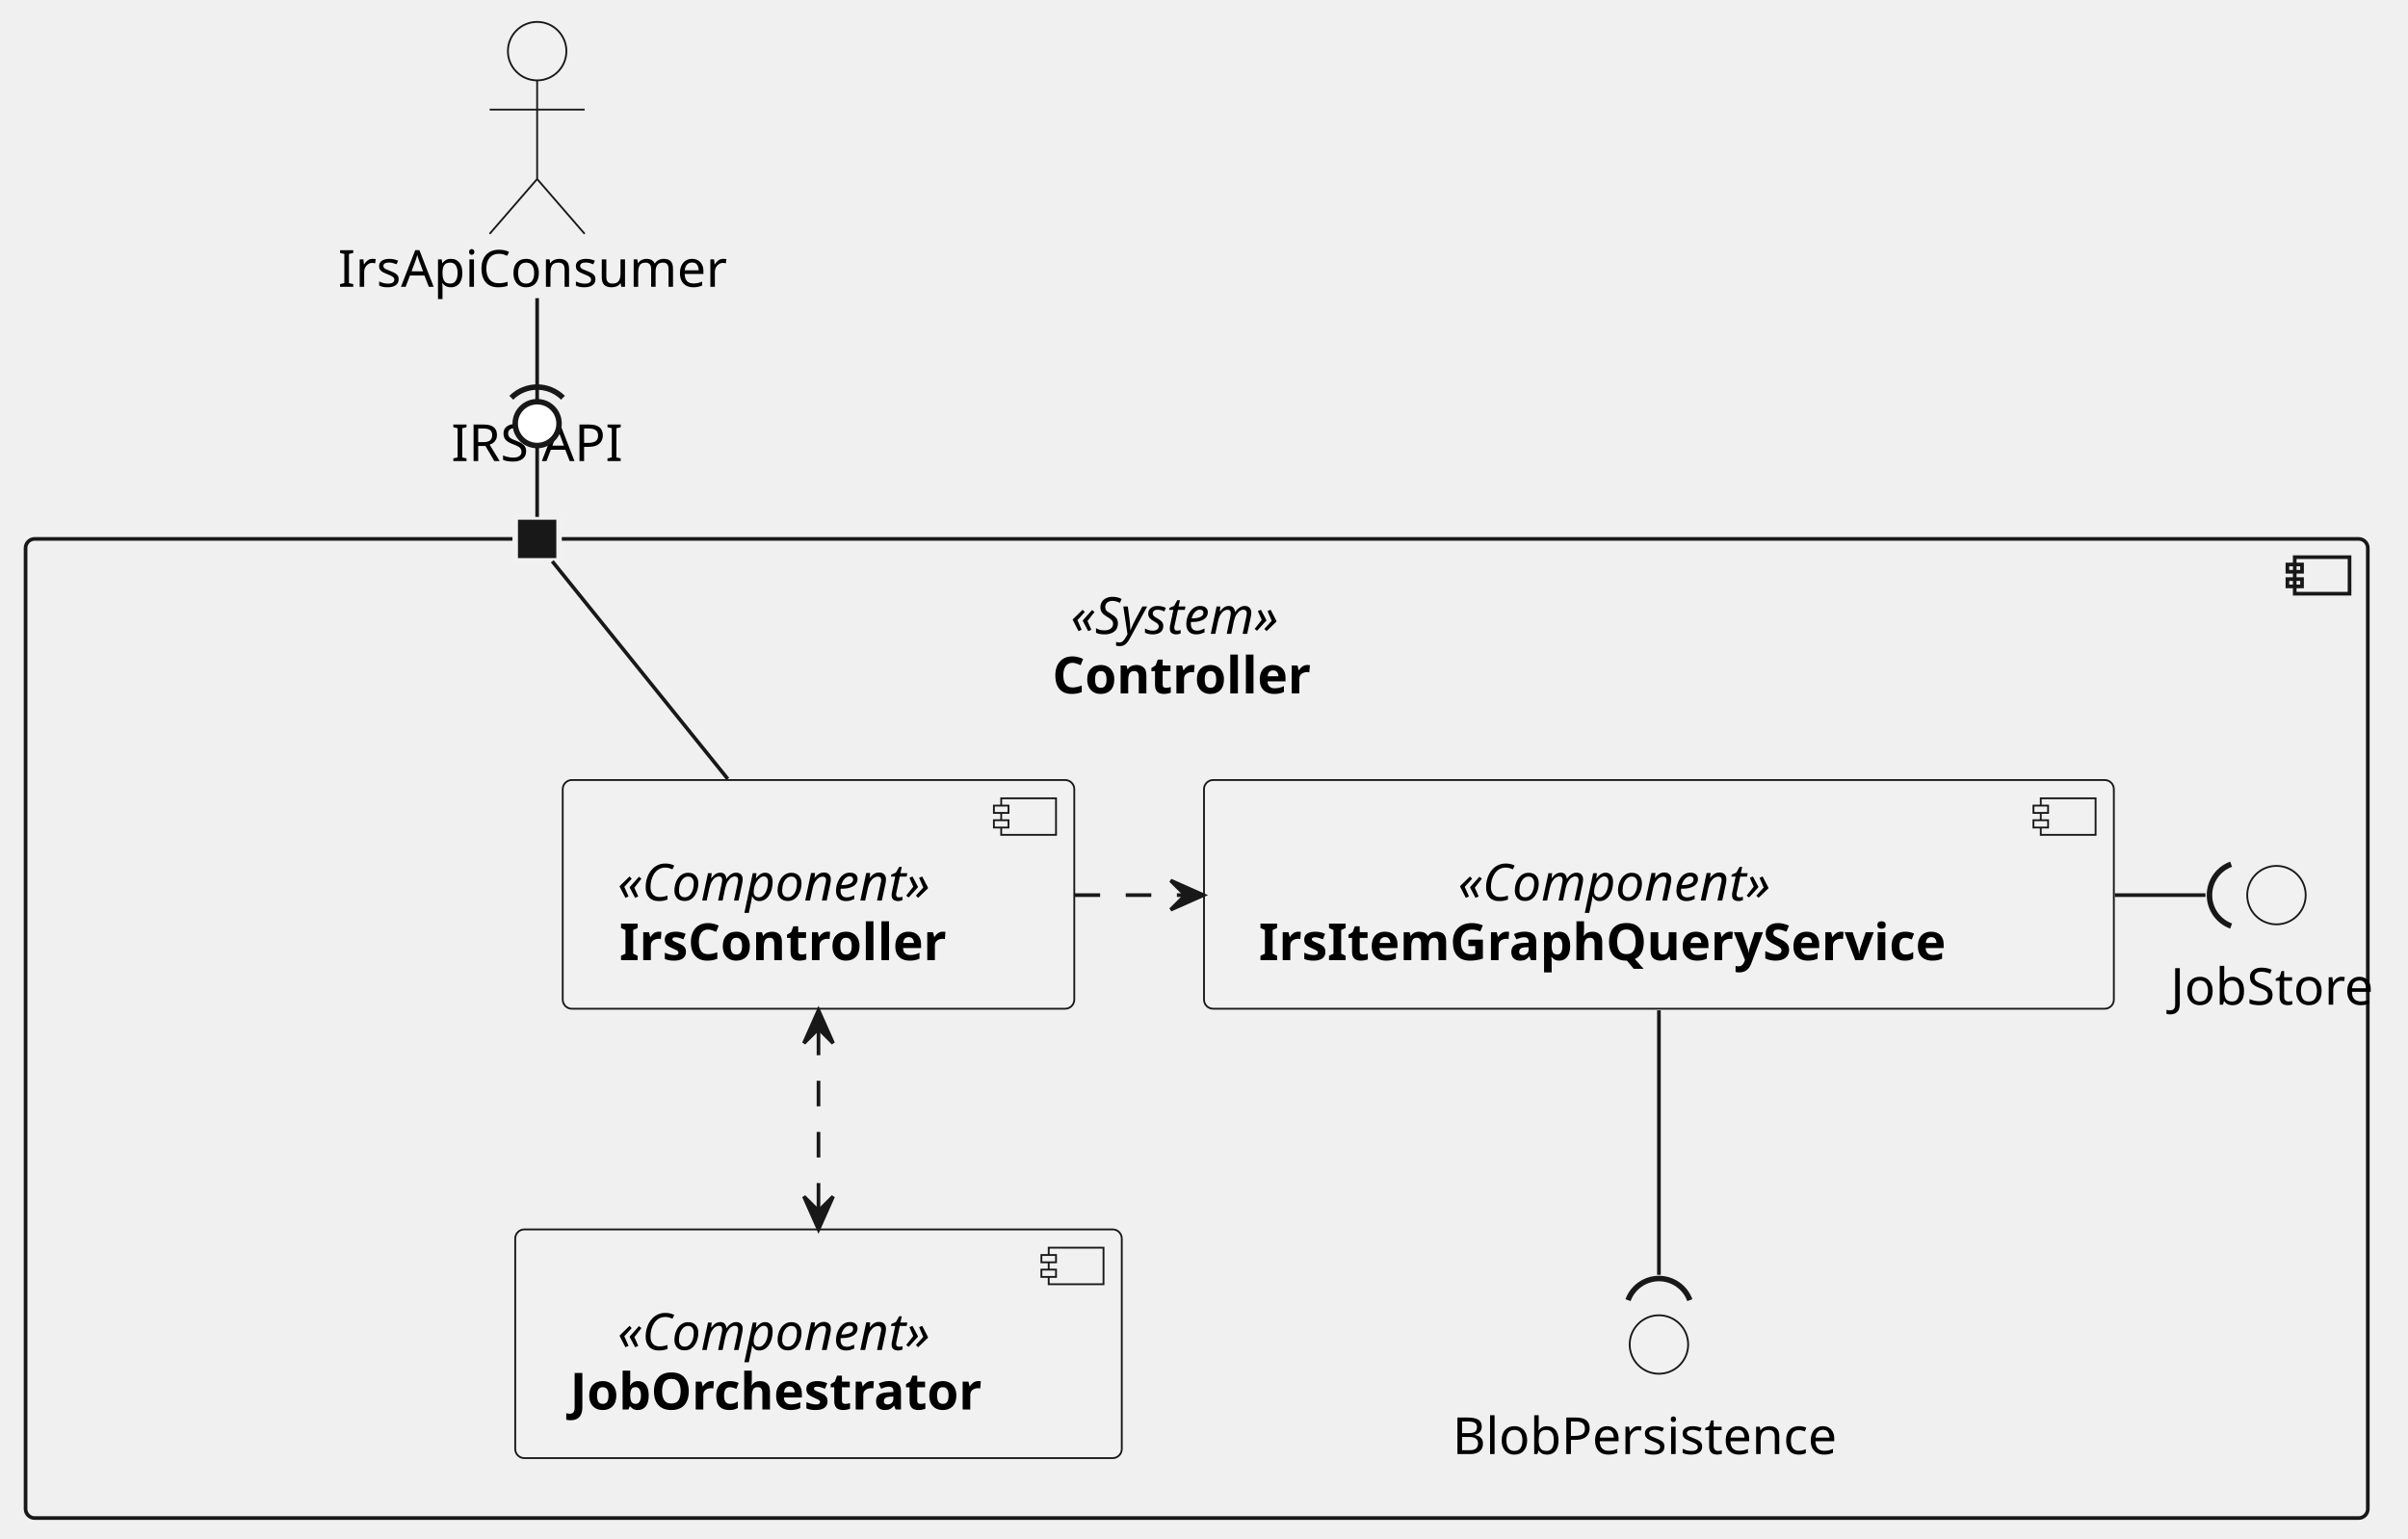
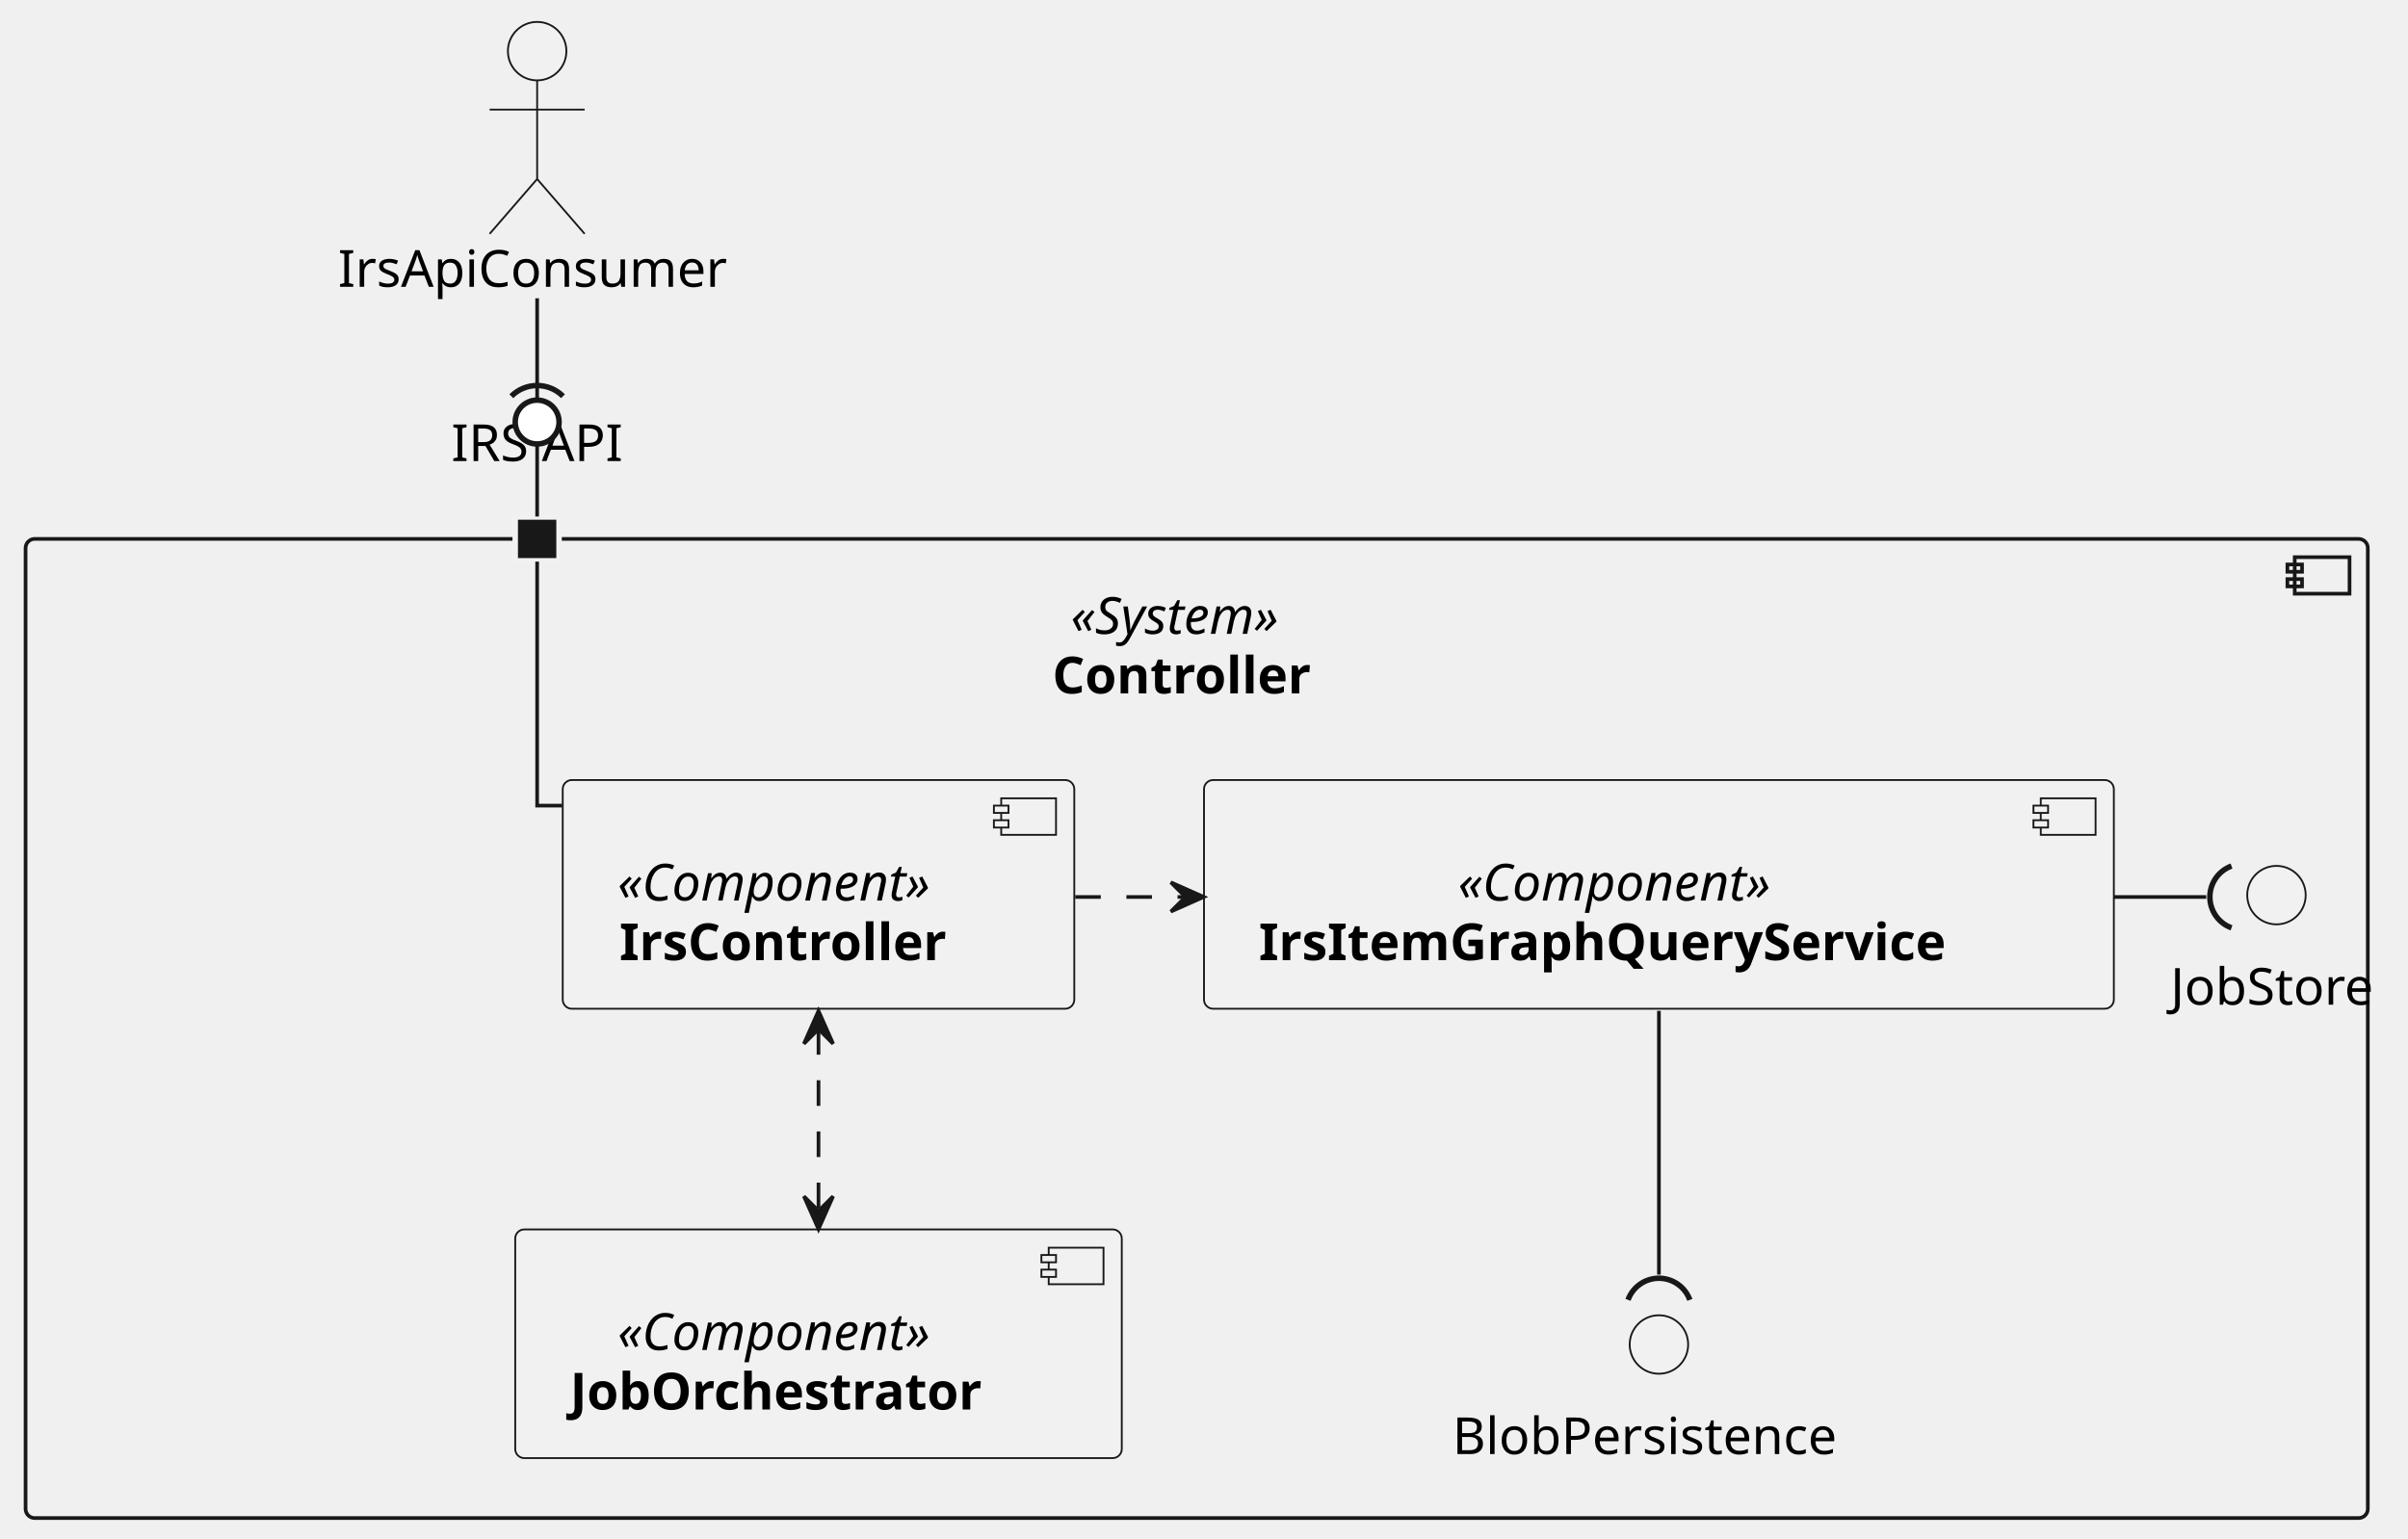
<svg xmlns="http://www.w3.org/2000/svg" contentStyleType="text/css" height="421px" preserveAspectRatio="none" style="width:659px;height:421px;background:#FFFFFF;" version="1.1" viewBox="0 0 659 421" width="659px" zoomAndPan="magnify">
  <defs />
  <g>
    <g id="cluster_Controller">
      <rect height="268" rx="2.5" ry="2.5" style="stroke:#181818;stroke-width:1.0;fill:none;" width="641" x="7" y="147.5" />
      <rect height="10" style="stroke:#181818;stroke-width:1.0;fill:none;" width="15" x="628" y="152.5" />
      <rect height="2" style="stroke:#181818;stroke-width:1.0;fill:none;" width="4" x="626" y="154.5" />
      <rect height="2" style="stroke:#181818;stroke-width:1.0;fill:none;" width="4" x="626" y="158.5" />
-       <text fill="#000000" font-family="sans-serif" font-size="14" font-style="italic" lengthAdjust="spacing" textLength="69" x="293" y="173.495">«System»</text>
-       <text fill="#000000" font-family="sans-serif" font-size="14" font-weight="bold" lengthAdjust="spacing" textLength="79" x="288" y="189.792">Controller</text>
+       <text fill="#000000" font-family="&quot;Architects daughter&quot;" font-size="14" font-style="italic" lengthAdjust="spacing" textLength="69" x="293" y="173.495">«System»</text>
+       <text fill="#000000" font-family="&quot;Architects daughter&quot;" font-size="14" font-weight="bold" lengthAdjust="spacing" textLength="79" x="288" y="189.792">Controller</text>
    </g>
    <g id="elem_IrsController">
      <rect fill="#F1F1F1" height="62.594" rx="2.5" ry="2.5" style="stroke:#181818;stroke-width:0.5;" width="140" x="154" y="213.5" />
      <rect fill="#F1F1F1" height="10" style="stroke:#181818;stroke-width:0.5;" width="15" x="274" y="218.5" />
      <rect fill="#F1F1F1" height="2" style="stroke:#181818;stroke-width:0.5;" width="4" x="272" y="220.5" />
      <rect fill="#F1F1F1" height="2" style="stroke:#181818;stroke-width:0.5;" width="4" x="272" y="224.5" />
-       <text fill="#000000" font-family="sans-serif" font-size="14" font-style="italic" lengthAdjust="spacing" textLength="100" x="169" y="246.495">«Component»</text>
-       <text fill="#000000" font-family="sans-serif" font-size="14" font-weight="bold" lengthAdjust="spacing" textLength="99" x="169.5" y="262.792">IrsController</text>
+       <text fill="#000000" font-family="&quot;Architects daughter&quot;" font-size="14" font-style="italic" lengthAdjust="spacing" textLength="100" x="169" y="246.495">«Component»</text>
+       <text fill="#000000" font-family="&quot;Architects daughter&quot;" font-size="14" font-weight="bold" lengthAdjust="spacing" textLength="99" x="169.5" y="262.792">IrsController</text>
    </g>
    <g id="elem_IrsItemGraphQueryService">
      <rect fill="#F1F1F1" height="62.594" rx="2.5" ry="2.5" style="stroke:#181818;stroke-width:0.5;" width="249" x="329.5" y="213.5" />
      <rect fill="#F1F1F1" height="10" style="stroke:#181818;stroke-width:0.5;" width="15" x="558.5" y="218.5" />
      <rect fill="#F1F1F1" height="2" style="stroke:#181818;stroke-width:0.5;" width="4" x="556.5" y="220.5" />
      <rect fill="#F1F1F1" height="2" style="stroke:#181818;stroke-width:0.5;" width="4" x="556.5" y="224.5" />
-       <text fill="#000000" font-family="sans-serif" font-size="14" font-style="italic" lengthAdjust="spacing" textLength="100" x="399" y="246.495">«Component»</text>
-       <text fill="#000000" font-family="sans-serif" font-size="14" font-weight="bold" lengthAdjust="spacing" textLength="209" x="344.5" y="262.792">IrsItemGraphQueryService</text>
+       <text fill="#000000" font-family="&quot;Architects daughter&quot;" font-size="14" font-style="italic" lengthAdjust="spacing" textLength="100" x="399" y="246.495">«Component»</text>
+       <text fill="#000000" font-family="&quot;Architects daughter&quot;" font-size="14" font-weight="bold" lengthAdjust="spacing" textLength="209" x="344.5" y="262.792">IrsItemGraphQueryService</text>
    </g>
-     <text fill="#000000" font-family="sans-serif" font-size="14" lengthAdjust="spacing" textLength="47" x="123.5" y="126.198">IRS API</text>
+     <text fill="#000000" font-family="Architects daughter" font-size="14" lengthAdjust="spacing" textLength="47" x="123.5" y="126.198">IRS API</text>
    <rect fill="#181818" height="12" style="stroke:#F1F1F1;stroke-width:1.5;" width="12" x="141" y="141.5" />
    <g id="elem_JobOrchestrator">
      <rect fill="#F1F1F1" height="62.594" rx="2.5" ry="2.5" style="stroke:#181818;stroke-width:0.5;" width="166" x="141" y="336.5" />
      <rect fill="#F1F1F1" height="10" style="stroke:#181818;stroke-width:0.5;" width="15" x="287" y="341.5" />
      <rect fill="#F1F1F1" height="2" style="stroke:#181818;stroke-width:0.5;" width="4" x="285" y="343.5" />
      <rect fill="#F1F1F1" height="2" style="stroke:#181818;stroke-width:0.5;" width="4" x="285" y="347.5" />
-       <text fill="#000000" font-family="sans-serif" font-size="14" font-style="italic" lengthAdjust="spacing" textLength="100" x="169" y="369.495">«Component»</text>
-       <text fill="#000000" font-family="sans-serif" font-size="14" font-weight="bold" lengthAdjust="spacing" textLength="126" x="156" y="385.792">JobOrchestrator</text>
+       <text fill="#000000" font-family="&quot;Architects daughter&quot;" font-size="14" font-style="italic" lengthAdjust="spacing" textLength="100" x="169" y="369.495">«Component»</text>
+       <text fill="#000000" font-family="&quot;Architects daughter&quot;" font-size="14" font-weight="bold" lengthAdjust="spacing" textLength="126" x="156" y="385.792">JobOrchestrator</text>
    </g>
    <g id="elem_JobStore">
      <ellipse cx="623" cy="245" fill="#F1F1F1" rx="8" ry="8" style="stroke:#181818;stroke-width:0.5;" />
-       <text fill="#000000" font-family="sans-serif" font-size="14" lengthAdjust="spacing" textLength="58" x="594" y="274.995">JobStore</text>
+       <text fill="#000000" font-family="&quot;Architects daughter&quot;" font-size="14" lengthAdjust="spacing" textLength="58" x="594" y="274.995">JobStore</text>
    </g>
    <g id="elem_BlobPersistence">
      <ellipse cx="454" cy="368" fill="#F1F1F1" rx="8" ry="8" style="stroke:#181818;stroke-width:0.5;" />
-       <text fill="#000000" font-family="sans-serif" font-size="14" lengthAdjust="spacing" textLength="113" x="397.5" y="397.995">BlobPersistence</text>
+       <text fill="#000000" font-family="&quot;Architects daughter&quot;" font-size="14" lengthAdjust="spacing" textLength="113" x="397.5" y="397.995">BlobPersistence</text>
    </g>
    <g id="elem_IrsApiConsumer">
      <ellipse cx="147" cy="14" fill="#F1F1F1" rx="8" ry="8" style="stroke:#181818;stroke-width:0.5;" />
      <path d="M147,22 L147,49 M134,30 L160,30 M147,49 L134,64 M147,49 L160,64 " fill="none" style="stroke:#181818;stroke-width:0.5;" />
-       <text fill="#000000" font-family="sans-serif" font-size="14" lengthAdjust="spacing" textLength="109" x="92.5" y="78.495">IrsApiConsumer</text>
+       <text fill="#000000" font-family="&quot;Architects daughter&quot;" font-size="14" lengthAdjust="spacing" textLength="109" x="92.5" y="78.495">IrsApiConsumer</text>
    </g>
    <g id="link_IrsController_IrsItemGraphQueryService">
-       <path d="M294.08,245 C304.1,245 314.12,245 324.13,245 " fill="none" id="IrsController-to-IrsItemGraphQueryService" style="stroke:#181818;stroke-width:1.0;stroke-dasharray:7.0,7.0;" />
-       <polygon fill="#181818" points="329.37,245,320.37,241,324.37,245,320.37,249,329.37,245" style="stroke:#181818;stroke-width:1.0;" />
+       <path d="M294.26,245.5 C294.26,245.5 324.43,245.5 324.43,245.5 " fill="none" id="IrsController-to-IrsItemGraphQueryService" style="stroke:#181818;stroke-width:1.0;stroke-dasharray:7.0,7.0;" />
+       <polygon fill="#181818" points="329.43,245.5,320.43,241.5,324.43,245.5,320.43,249.5,329.43,245.5" style="stroke:#181818;stroke-width:1.0;" />
    </g>
    <g id="link_IrsController_JobOrchestrator">
-       <path d="M224,281.81 C224,297.43 224,315.69 224,331.29 " fill="none" id="IrsController-JobOrchestrator" style="stroke:#181818;stroke-width:1.0;stroke-dasharray:7.0,7.0;" />
-       <polygon fill="#181818" points="224,336.48,228,327.48,224,331.48,220,327.48,224,336.48" style="stroke:#181818;stroke-width:1.0;" />
-       <polygon fill="#181818" points="224,276.53,220,285.53,224,281.53,228,285.53,224,276.53" style="stroke:#181818;stroke-width:1.0;" />
+       <path d="M224,281.68 C224,281.68 224,331.43 224,331.43 " fill="none" id="IrsController-JobOrchestrator" style="stroke:#181818;stroke-width:1.0;stroke-dasharray:7.0,7.0;" />
+       <polygon fill="#181818" points="224,336.43,228,327.43,224,331.43,220,327.43,224,336.43" style="stroke:#181818;stroke-width:1.0;" />
+       <polygon fill="#181818" points="224,276.68,220,285.68,224,281.68,228,285.68,224,276.68" style="stroke:#181818;stroke-width:1.0;" />
    </g>
    <g id="link_API_PORT_IrsController">
-       <path d="M151.14,153.63 C160.07,164.71 181.76,191.61 199.17,213.2 " fill="none" id="API_PORT-IrsController" style="stroke:#181818;stroke-width:1.0;" />
+       <path d="M147,153.72 C147,171.38 147,220.5 147,220.5 C147,220.5 149.6,220.5 153.83,220.5 " fill="none" id="API_PORT-IrsController" style="stroke:#181818;stroke-width:1.0;" />
    </g>
    <g id="link_IrsApiConsumer_API_PORT">
-       <path d="M147,81.61 C147,104.17 147,130.65 147,141.49 " fill="none" id="IrsApiConsumer-API_PORT" style="stroke:#181818;stroke-width:1.0;" />
-       <path d="M154.071,108.874 A10,10 0 0 0 139.929 108.874" fill="none" style="stroke:#181818;stroke-width:1.5;" />
-       <ellipse cx="147" cy="115.945" fill="#FFFFFF" rx="6" ry="6" style="stroke:#181818;stroke-width:1.5;" />
+       <path d="M147,81.64 C147,103.9 147,129.81 147,141.38 " fill="none" id="IrsApiConsumer-API_PORT" style="stroke:#181818;stroke-width:1.0;" />
+       <path d="M154.071,108.448 A10,10 0 0 0 139.929 108.448" fill="none" style="stroke:#181818;stroke-width:1.5;" />
+       <ellipse cx="147" cy="115.519" fill="#FFFFFF" rx="6" ry="6" style="stroke:#181818;stroke-width:1.5;" />
    </g>
    <g id="link_IrsItemGraphQueryService_JobStore">
-       <path d="M578.77,245 C587.04,245 595.31,245 603.58,245 " fill="none" id="IrsItemGraphQueryService-to-JobStore" style="stroke:#181818;stroke-width:1.0;" />
-       <path d="M610.592,236.543 A9,9 0 0 0 610.592 253.457" fill="none" style="stroke:#181818;stroke-width:1.5;" />
+       <path d="M578.6,245.5 C578.6,245.5 603.78,245.5 603.78,245.5 " fill="none" id="IrsItemGraphQueryService-to-JobStore" style="stroke:#181818;stroke-width:1.0;" />
+       <path d="M610.702,237.043 A9,9 0 0 0 610.702 253.957" fill="none" style="stroke:#181818;stroke-width:1.5;" />
    </g>
    <g id="link_IrsItemGraphQueryService_BlobPersistence">
-       <path d="M454,276.53 C454,299.37 454,329.82 454,348.92 " fill="none" id="IrsItemGraphQueryService-to-BlobPersistence" style="stroke:#181818;stroke-width:1.0;" />
-       <path d="M462.457,355.862 A9,9 0 0 0 445.543 355.862" fill="none" style="stroke:#181818;stroke-width:1.5;" />
+       <path d="M454,276.68 C454,276.68 454,348.86 454,348.86 " fill="none" id="IrsItemGraphQueryService-to-BlobPersistence" style="stroke:#181818;stroke-width:1.0;" />
+       <path d="M462.457,355.782 A9,9 0 0 0 445.543 355.782" fill="none" style="stroke:#181818;stroke-width:1.5;" />
    </g>
  </g>
</svg>
